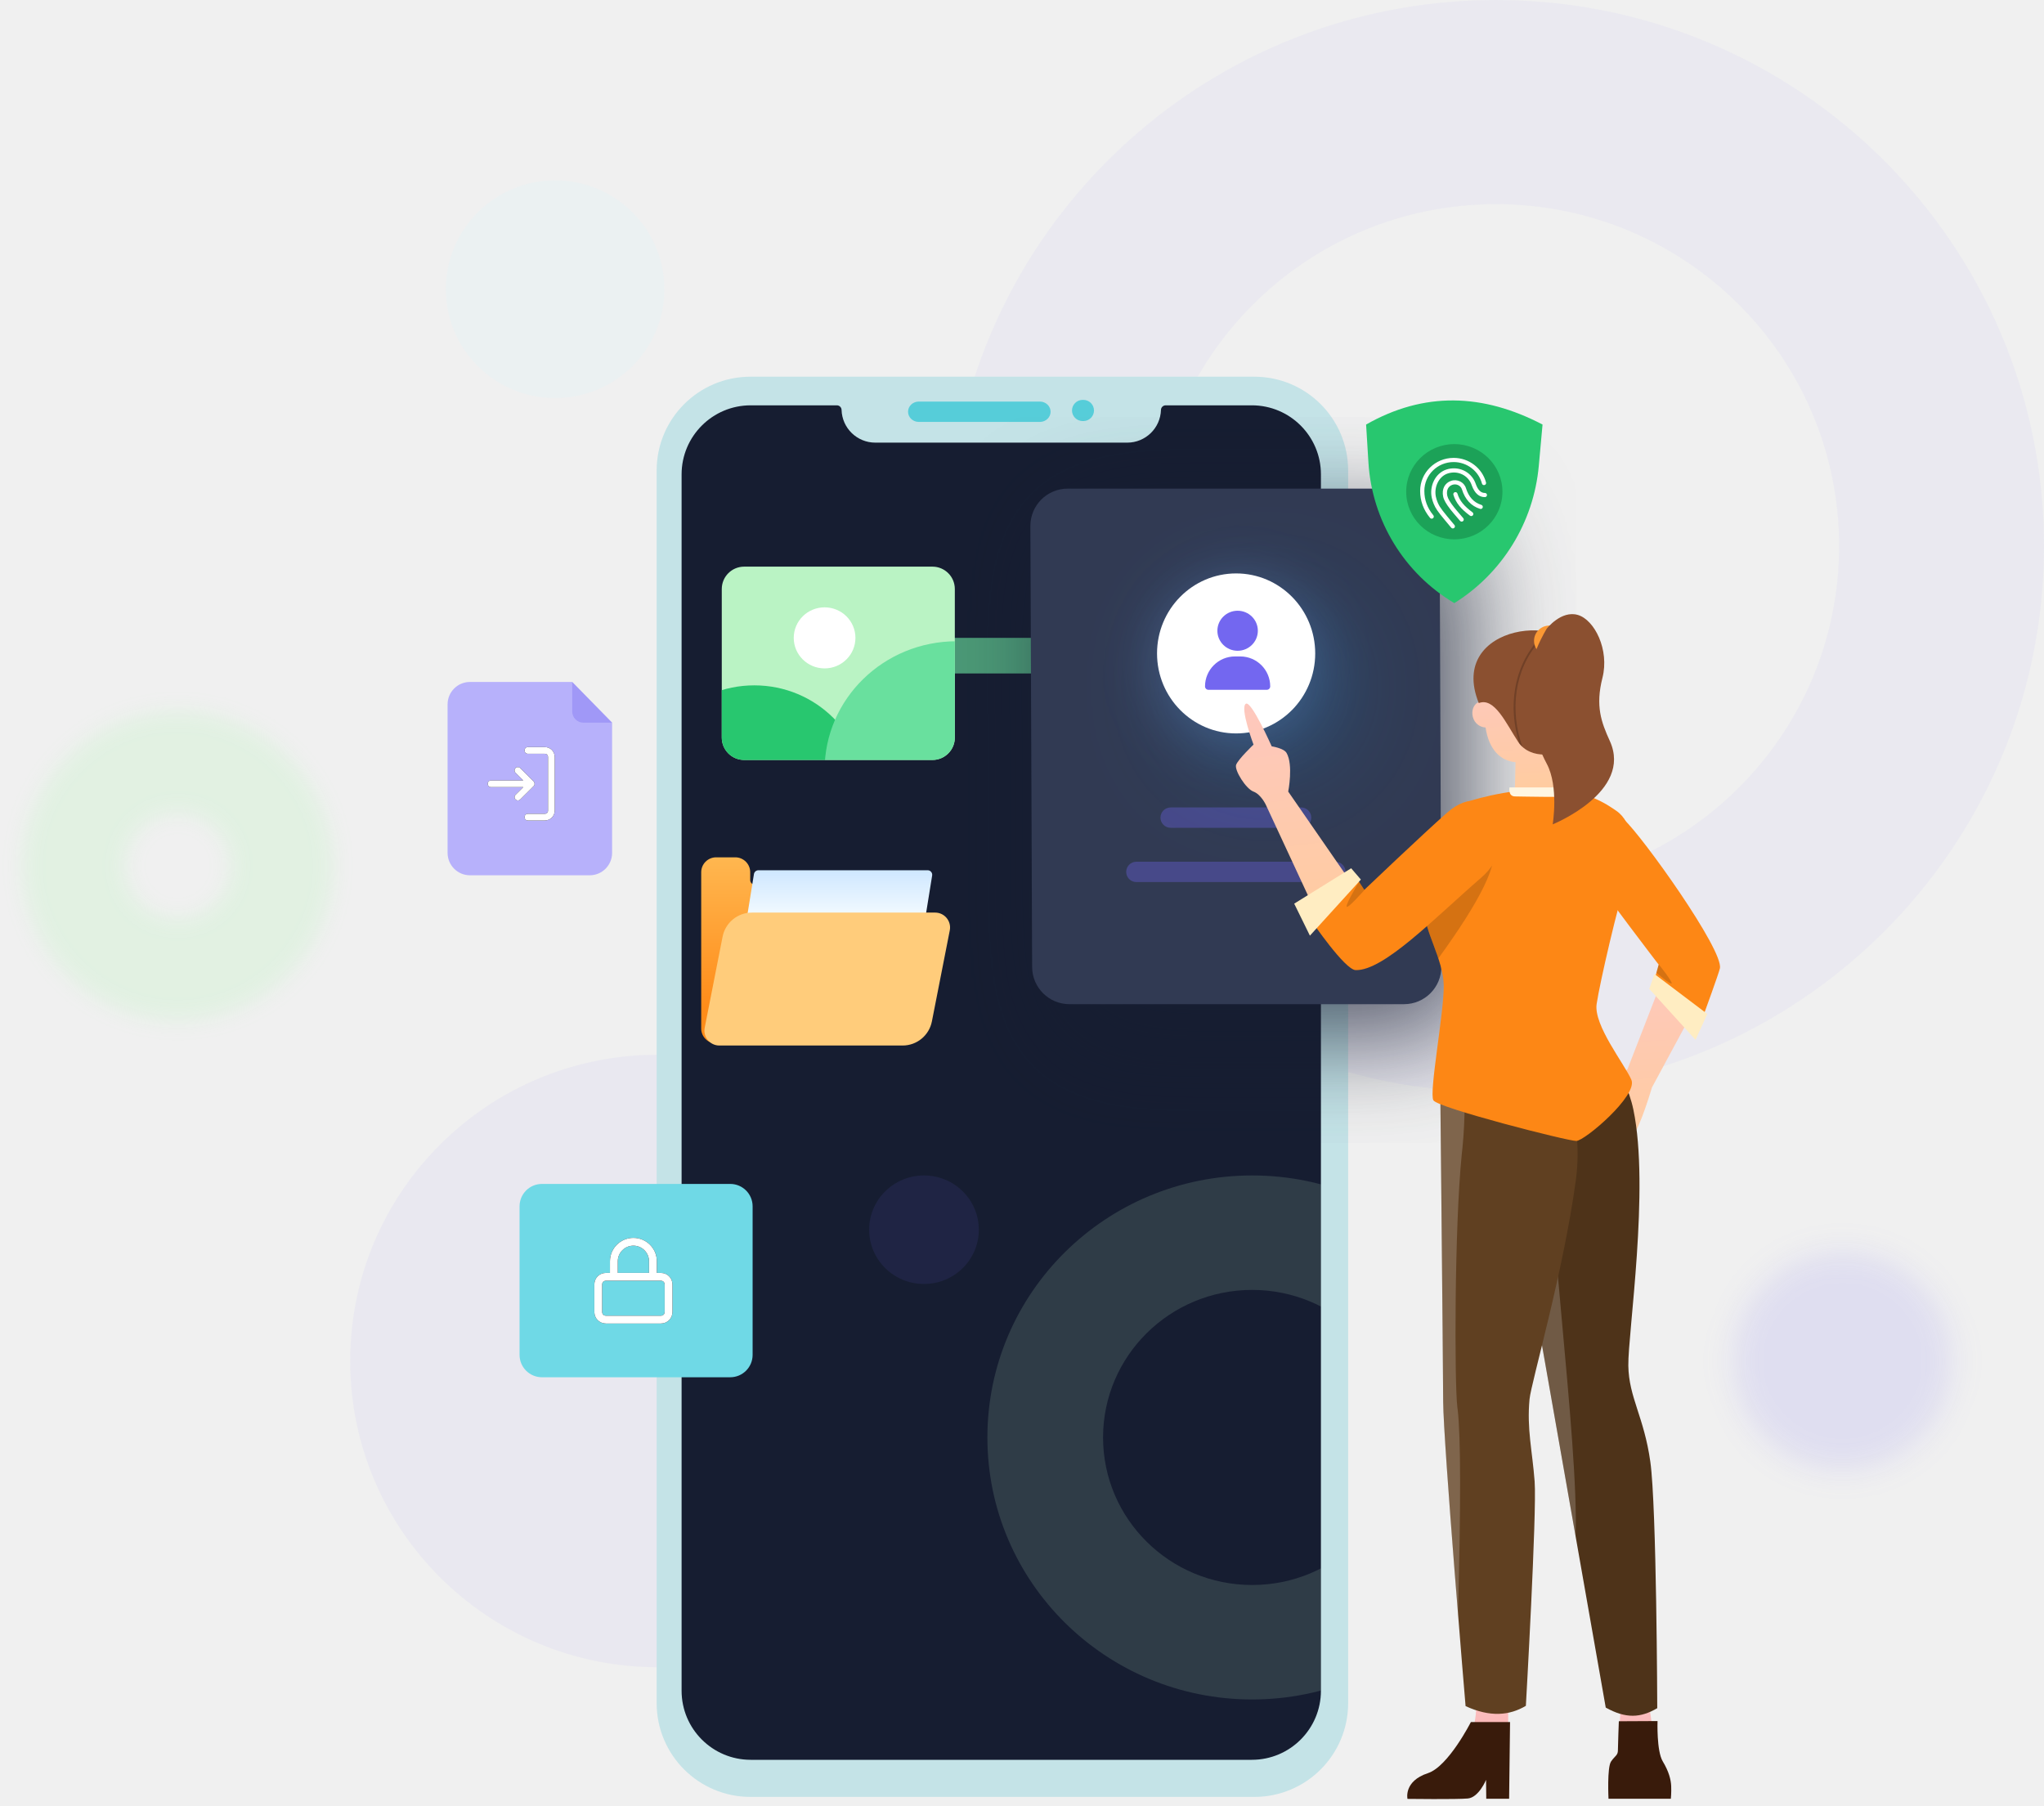
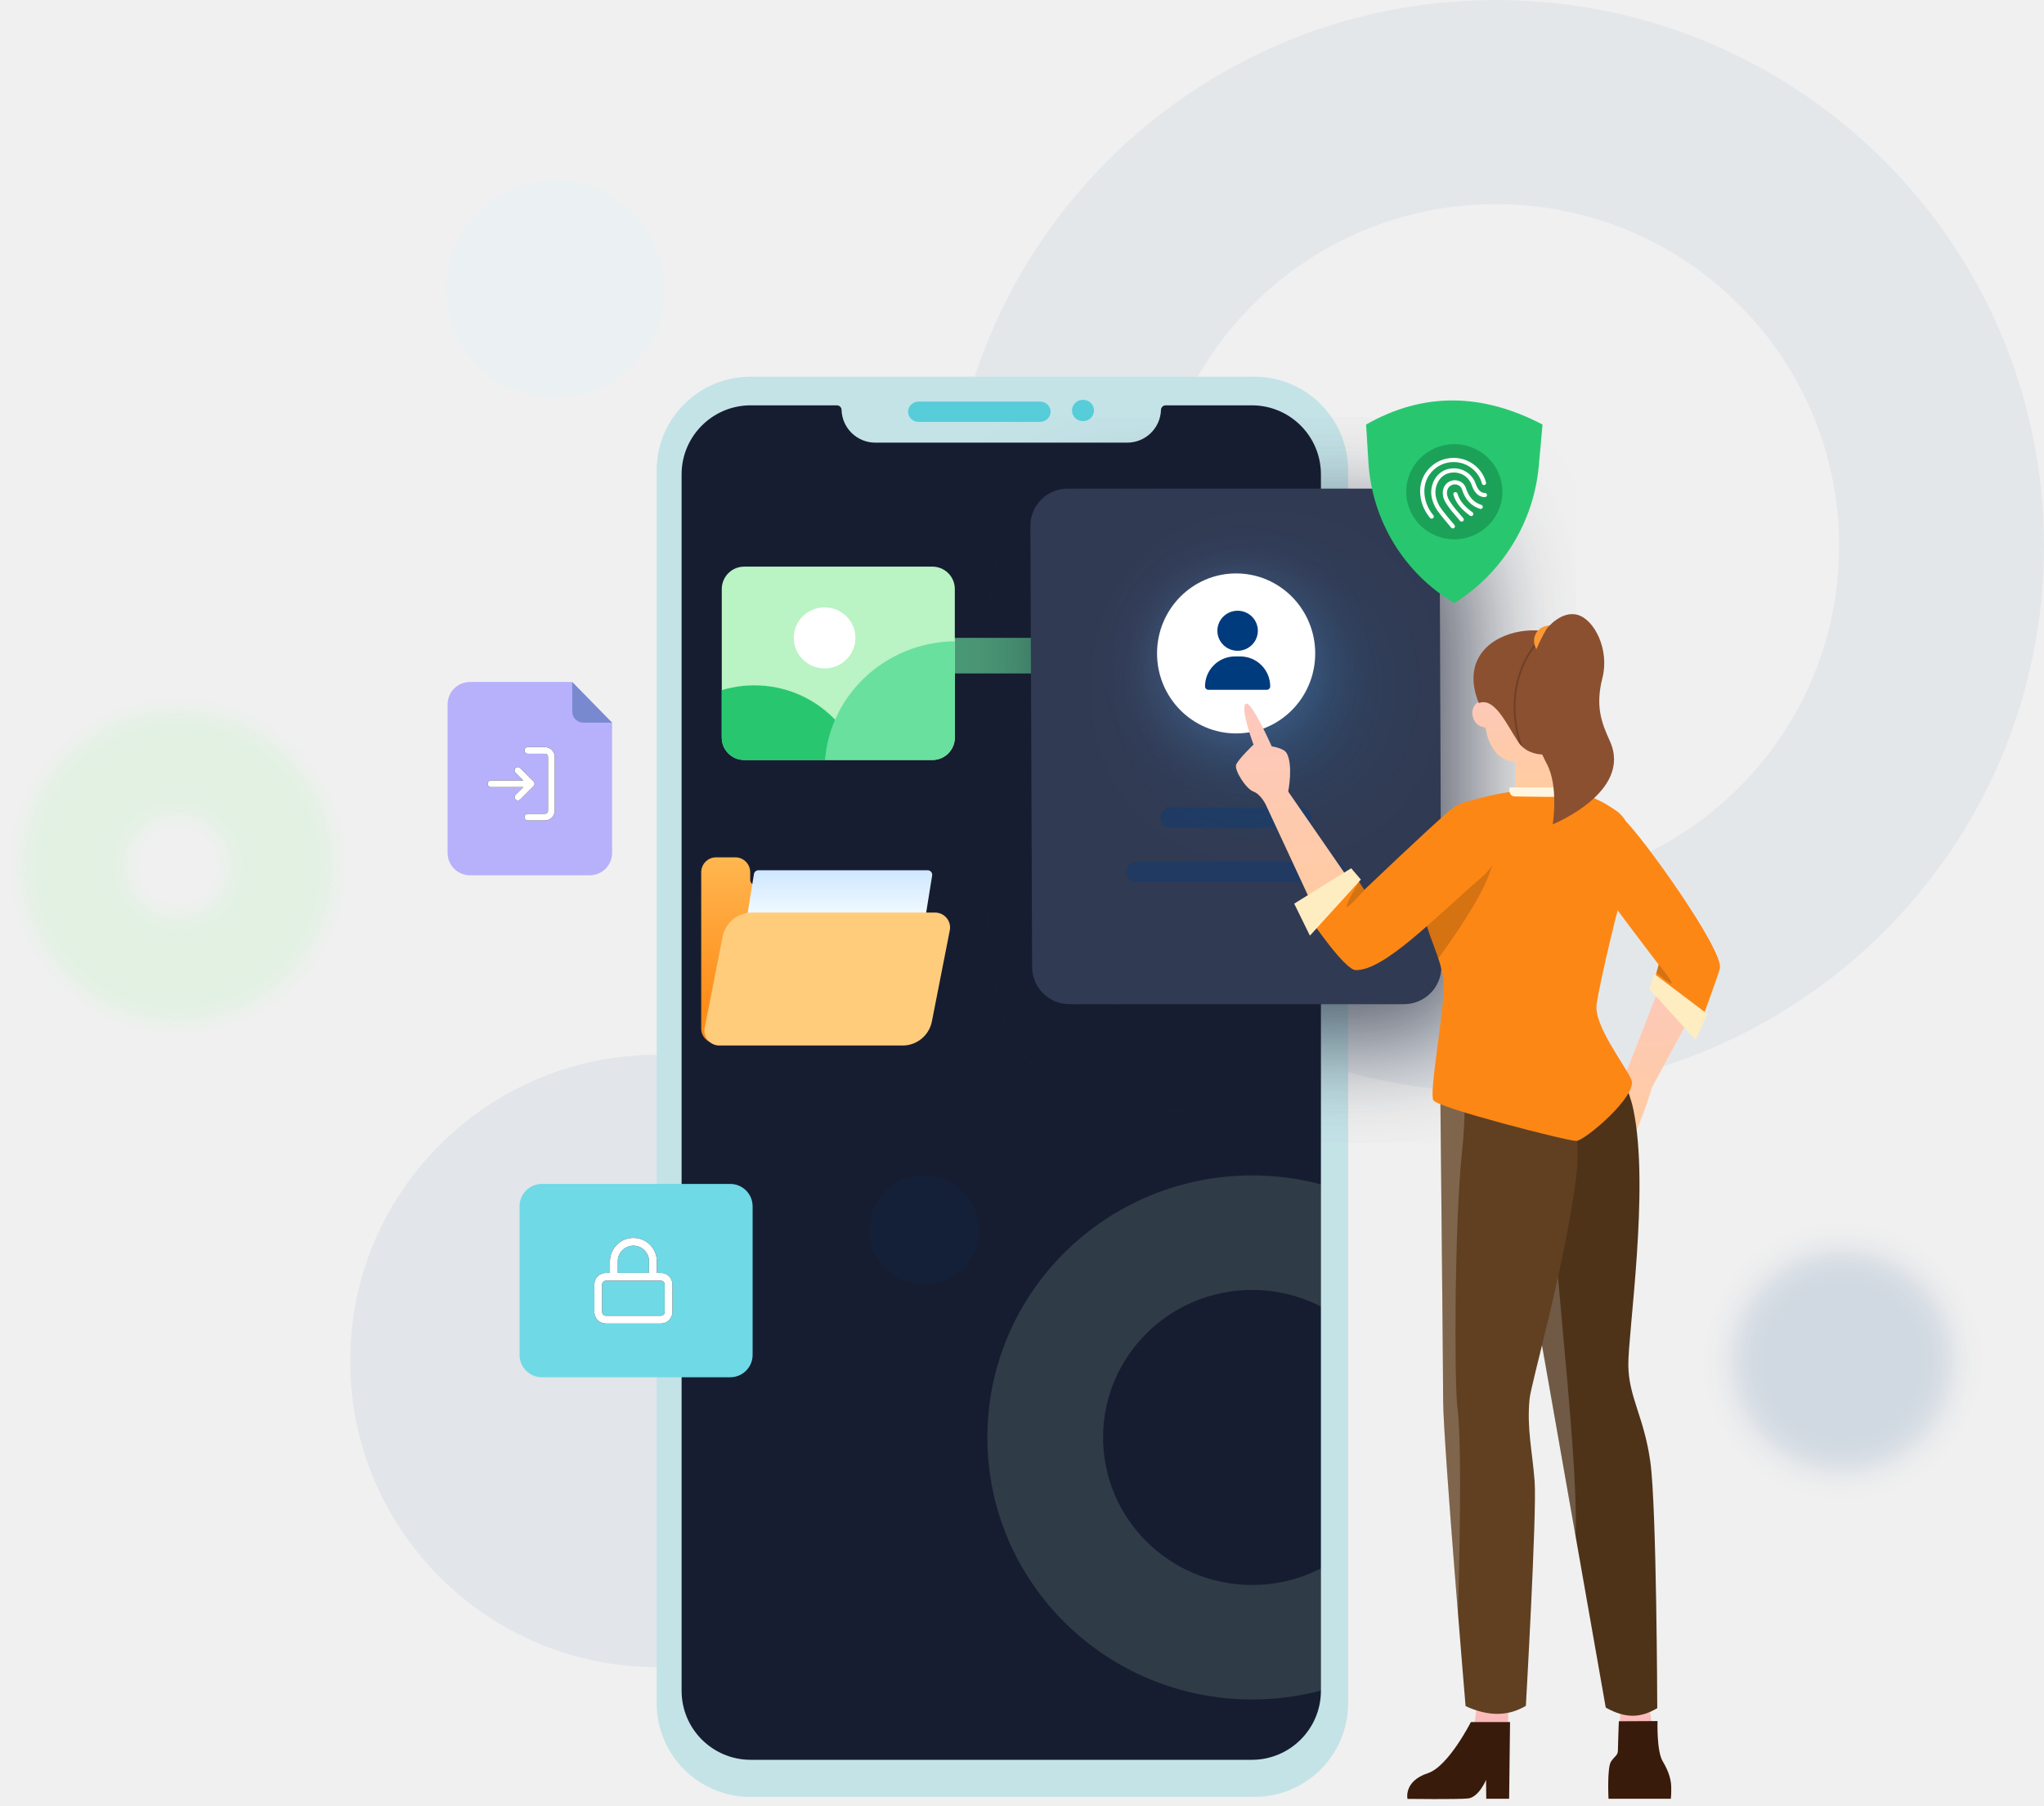
<svg xmlns="http://www.w3.org/2000/svg" width="548" height="484" viewBox="0 0 548 484" fill="none">
  <g id="Illustration">
    <g id="Shape">
-       <path id="Oval" opacity="0.053" fill-rule="evenodd" clip-rule="evenodd" d="M548 146.415C548 65.552 482.211 0 401.056 0C319.901 0 254.111 65.552 254.111 146.415C254.111 227.278 319.901 292.831 401.056 292.831C482.211 292.831 548 227.278 548 146.415ZM309.044 146.415C309.044 95.781 350.239 54.735 401.056 54.735C451.872 54.735 493.067 95.781 493.067 146.415C493.067 197.049 451.872 238.096 401.056 238.096C350.239 238.096 309.044 197.049 309.044 146.415Z" fill="#7367F0" />
+       <path id="Oval" opacity="0.053" fill-rule="evenodd" clip-rule="evenodd" d="M548 146.415C548 65.552 482.211 0 401.056 0C319.901 0 254.111 65.552 254.111 146.415C254.111 227.278 319.901 292.831 401.056 292.831C482.211 292.831 548 227.278 548 146.415ZM309.044 146.415C309.044 95.781 350.239 54.735 401.056 54.735C451.872 54.735 493.067 95.781 493.067 146.415C493.067 197.049 451.872 238.096 401.056 238.096C350.239 238.096 309.044 197.049 309.044 146.415Z" fill="#003B7E" />
      <g id="Oval_2" opacity="0.141" filter="url(#filter0_f)">
        <path fill-rule="evenodd" clip-rule="evenodd" d="M89.314 232.166C89.314 209.243 70.664 190.659 47.657 190.659C24.651 190.659 6 209.243 6 232.166C6 255.09 24.651 273.673 47.657 273.673C70.664 273.673 89.314 255.09 89.314 232.166ZM33.466 232.166C33.466 224.357 39.82 218.027 47.657 218.027C55.495 218.027 61.848 224.357 61.848 232.166C61.848 239.976 55.495 246.306 47.657 246.306C39.82 246.306 33.466 239.976 33.466 232.166Z" fill="#8BF78F" />
      </g>
-       <ellipse id="Oval_3" cx="176.29" cy="364.898" rx="82.399" ry="82.102" fill="#7367F0" fill-opacity="0.061" />
+       <ellipse id="Oval_3" cx="176.29" cy="364.898" rx="82.399" ry="82.102" fill="#003B7E" fill-opacity="0.061" />
      <ellipse id="Oval_4" opacity="0.141" cx="148.825" cy="77.541" rx="29.297" ry="29.192" fill="#CEF5FF" />
      <g id="Oval_5" filter="url(#filter1_f)">
-         <ellipse cx="493.983" cy="364.898" rx="29.297" ry="29.192" fill="#7367F0" fill-opacity="0.136" />
+         <ellipse cx="493.983" cy="364.898" rx="29.297" ry="29.192" fill="#003B7E" fill-opacity="0.136" />
      </g>
    </g>
    <g id="File Organizer">
      <g id="Phone3">
        <path id="Rectangle" fill-rule="evenodd" clip-rule="evenodd" d="M176.051 126.137C176.051 112.254 187.305 101 201.188 101H336.301C350.184 101 361.438 112.254 361.438 126.137V456.637C361.438 470.52 350.184 481.774 336.301 481.774H201.188C187.305 481.774 176.051 470.52 176.051 456.637V126.137Z" fill="#C4E3E7" />
        <g id="Group 48">
          <path id="Rectangle_2" fill-rule="evenodd" clip-rule="evenodd" d="M182.737 127.195C182.737 116.966 191.03 108.673 201.259 108.673H224.364C225.046 108.673 225.605 109.216 225.625 109.898V109.898C225.768 114.787 229.772 118.676 234.663 118.676H302.219C307.11 118.676 311.114 114.787 311.257 109.898V109.898C311.277 109.216 311.835 108.673 312.518 108.673H335.622C345.852 108.673 354.144 116.966 354.144 127.195V453.306C354.144 463.535 345.852 471.828 335.622 471.828H201.259C191.03 471.828 182.737 463.535 182.737 453.306V127.195Z" fill="#161D31" />
          <mask id="mask0" mask-type="alpha" maskUnits="userSpaceOnUse" x="182" y="108" width="173" height="364">
            <path id="Rectangle_3" fill-rule="evenodd" clip-rule="evenodd" d="M182.737 127.195C182.737 116.966 191.03 108.673 201.259 108.673H224.364C225.046 108.673 225.605 109.216 225.625 109.898V109.898C225.768 114.787 229.772 118.676 234.663 118.676H302.219C307.11 118.676 311.114 114.787 311.257 109.898V109.898C311.277 109.216 311.835 108.673 312.518 108.673H335.622C345.852 108.673 354.144 116.966 354.144 127.195V453.306C354.144 463.535 345.852 471.828 335.622 471.828H201.259C191.03 471.828 182.737 463.535 182.737 453.306V127.195Z" fill="white" />
          </mask>
          <g mask="url(#mask0)">
-             <ellipse id="Oval_6" opacity="0.099" cx="247.722" cy="329.703" rx="14.702" ry="14.55" fill="#7367F0" />
+             <ellipse id="Oval_6" opacity="0.099" cx="247.722" cy="329.703" rx="14.702" ry="14.55" fill="#003B7E" />
            <path id="Oval_7" opacity="0.141" fill-rule="evenodd" clip-rule="evenodd" d="M335.704 315.153C374.906 315.153 406.686 346.604 406.686 385.401C406.686 424.198 374.906 455.649 335.704 455.649C296.501 455.649 264.722 424.198 264.722 385.401C264.722 346.604 296.501 315.153 335.704 315.153ZM335.704 345.844C313.629 345.844 295.733 363.555 295.733 385.401C295.733 407.248 313.629 424.958 335.704 424.958C357.779 424.958 375.674 407.248 375.674 385.401C375.674 363.555 357.779 345.844 335.704 345.844Z" fill="#C8F5D0" />
            <path id="Rectangle_4" fill-rule="evenodd" clip-rule="evenodd" d="M203.617 175.795C203.617 173.158 205.755 171.021 208.391 171.021H329.781C332.417 171.021 334.555 173.158 334.555 175.795V175.795C334.555 178.431 332.417 180.569 329.781 180.569H208.391C205.755 180.569 203.617 178.431 203.617 175.795V175.795Z" fill="#68DE9E" fill-opacity="0.642" />
          </g>
        </g>
        <path id="Path" d="M278.793 107.666C280.378 107.666 281.664 108.888 281.664 110.394C281.664 111.868 280.435 113.068 278.898 113.121L278.793 113.122H246.324C244.738 113.122 243.452 111.901 243.452 110.394C243.452 108.921 244.681 107.721 246.218 107.668L246.324 107.666H278.793Z" fill="#56CDD9" />
        <path id="Path_2" d="M290.429 107.211C292.015 107.211 293.301 108.484 293.301 110.053C293.301 111.588 292.072 112.838 290.535 112.893L290.429 112.895H290.279C288.693 112.895 287.407 111.623 287.407 110.053C287.407 108.519 288.636 107.268 290.173 107.213L290.279 107.211H290.429Z" fill="#56CDD9" />
      </g>
      <g id="Icon54">
        <g id="Group 37">
          <path id="Rectangle_5" fill-rule="evenodd" clip-rule="evenodd" d="M187.996 233.861C187.996 231.652 189.787 229.861 191.996 229.861L197.132 229.861C199.341 229.861 201.132 231.652 201.132 233.861V235.965C201.132 236.638 201.678 237.184 202.351 237.184H243.654C245.864 237.184 247.654 238.975 247.654 241.184V275.755C247.654 277.964 245.864 279.755 243.654 279.755H191.996C189.787 279.755 187.996 277.964 187.996 275.755V233.861Z" fill="url(#paint0_linear)" />
          <path id="Rectangle_6" fill-rule="evenodd" clip-rule="evenodd" d="M202.134 234.351C202.23 233.76 202.74 233.326 203.338 233.326H248.707C249.458 233.326 250.031 233.998 249.911 234.739L243.1 276.997C243.005 277.588 242.495 278.022 241.897 278.022H196.527C195.776 278.022 195.204 277.35 195.323 276.609L202.134 234.351Z" fill="url(#paint1_linear)" />
          <path id="Rectangle_7" fill-rule="evenodd" clip-rule="evenodd" d="M250.713 244.677C253.232 244.677 255.124 246.976 254.638 249.448L249.842 273.86C249.105 277.612 245.816 280.318 241.992 280.318H192.858C190.34 280.318 188.448 278.018 188.933 275.547L193.73 251.135C194.467 247.383 197.756 244.677 201.579 244.677L250.713 244.677Z" fill="#FFCC7B" />
        </g>
      </g>
      <g id="Group 28">
        <path id="Rectangle_8" fill-rule="evenodd" clip-rule="evenodd" d="M120 188.842C120 185.528 122.686 182.842 126 182.842H153.414L164.105 193.754V228.675C164.105 231.989 161.419 234.675 158.105 234.675H126C122.686 234.675 120 231.989 120 228.675V188.842Z" fill="#B7B1FB" />
        <g id="Icon">
          <path id="Mask" fill-rule="evenodd" clip-rule="evenodd" d="M146.031 219.984C147.557 219.984 148.724 218.821 148.724 217.3V202.986C148.724 201.465 147.557 200.302 146.031 200.302H141.543C141.005 200.302 140.646 200.66 140.646 201.197C140.646 201.734 141.005 202.092 141.543 202.092H146.031C146.57 202.092 146.929 202.45 146.929 202.986V217.3C146.929 217.837 146.57 218.195 146.031 218.195H141.543C141.005 218.195 140.646 218.553 140.646 219.089C140.646 219.626 141.005 219.984 141.543 219.984H146.031ZM143.249 209.785C143.338 210.054 143.338 210.322 143.249 210.501C143.249 210.591 143.159 210.68 143.069 210.77L139.479 214.348C139.299 214.527 139.03 214.616 138.85 214.616C138.671 214.616 138.401 214.527 138.222 214.348C137.863 213.99 137.863 213.453 138.222 213.096L140.286 211.038H131.669C131.131 211.038 130.771 210.68 130.771 210.143C130.771 209.607 131.131 209.249 131.669 209.249H140.286L138.222 207.191C137.863 206.833 137.863 206.296 138.222 205.939C138.581 205.581 139.12 205.581 139.479 205.939L143.069 209.517C143.114 209.562 143.136 209.607 143.159 209.651C143.181 209.696 143.204 209.741 143.249 209.785Z" fill="black" />
          <mask id="mask1" mask-type="alpha" maskUnits="userSpaceOnUse" x="130" y="200" width="19" height="20">
            <path id="Mask_2" fill-rule="evenodd" clip-rule="evenodd" d="M146.031 219.984C147.557 219.984 148.724 218.821 148.724 217.3V202.986C148.724 201.465 147.557 200.302 146.031 200.302H141.543C141.005 200.302 140.646 200.66 140.646 201.197C140.646 201.734 141.005 202.092 141.543 202.092H146.031C146.57 202.092 146.929 202.45 146.929 202.986V217.3C146.929 217.837 146.57 218.195 146.031 218.195H141.543C141.005 218.195 140.646 218.553 140.646 219.089C140.646 219.626 141.005 219.984 141.543 219.984H146.031ZM143.249 209.785C143.338 210.054 143.338 210.322 143.249 210.501C143.249 210.591 143.159 210.68 143.069 210.77L139.479 214.348C139.299 214.527 139.03 214.616 138.85 214.616C138.671 214.616 138.401 214.527 138.222 214.348C137.863 213.99 137.863 213.453 138.222 213.096L140.286 211.038H131.669C131.131 211.038 130.771 210.68 130.771 210.143C130.771 209.607 131.131 209.249 131.669 209.249H140.286L138.222 207.191C137.863 206.833 137.863 206.296 138.222 205.939C138.581 205.581 139.12 205.581 139.479 205.939L143.069 209.517C143.114 209.562 143.136 209.607 143.159 209.651C143.181 209.696 143.204 209.741 143.249 209.785Z" fill="white" />
          </mask>
          <g mask="url(#mask1)">
            <g id="Icon Color">
              <rect id="ð¨ Icon Color" x="128.977" y="199.408" width="21.543" height="21.471" fill="white" />
            </g>
          </g>
        </g>
-         <path id="Path_3" opacity="0.34" d="M164.106 193.754H156.414C154.757 193.754 153.414 192.411 153.414 190.754V182.842L164.106 193.754Z" fill="#7367F0" />
+         <path id="Path_3" opacity="0.34" d="M164.106 193.754H156.414C154.757 193.754 153.414 192.411 153.414 190.754V182.842L164.106 193.754Z" fill="#003B7E" />
      </g>
      <g id="Group">
        <path id="Rectangle_9" fill-rule="evenodd" clip-rule="evenodd" d="M139.296 323.427C139.296 320.113 141.982 317.427 145.296 317.427H195.778C199.092 317.427 201.778 320.113 201.778 323.427V363.26C201.778 366.574 199.092 369.26 195.778 369.26H145.296C141.982 369.26 139.296 366.574 139.296 363.26V323.427Z" fill="#6FD9E6" />
        <g id="Icon_2">
          <path id="Mask_3" fill-rule="evenodd" clip-rule="evenodd" d="M177.147 341.283H176.1V338.152C176.1 334.708 173.272 331.89 169.816 331.89C166.36 331.89 163.533 334.708 163.533 338.152V341.283H162.485C160.705 341.283 159.344 342.64 159.344 344.415V351.721C159.344 353.495 160.705 354.852 162.485 354.852H177.147C178.927 354.852 180.289 353.495 180.289 351.721V344.415C180.289 342.64 178.927 341.283 177.147 341.283ZM165.627 338.152C165.627 335.856 167.512 333.977 169.816 333.977C172.12 333.977 174.005 335.856 174.005 338.152V341.283H165.627V338.152ZM177.147 352.764C177.775 352.764 178.194 352.347 178.194 351.721V344.415C178.194 343.788 177.775 343.371 177.147 343.371H162.485C161.857 343.371 161.438 343.788 161.438 344.415V351.721C161.438 352.347 161.857 352.764 162.485 352.764H177.147Z" fill="black" />
          <mask id="mask2" mask-type="alpha" maskUnits="userSpaceOnUse" x="159" y="331" width="22" height="24">
            <path id="Mask_4" fill-rule="evenodd" clip-rule="evenodd" d="M177.147 341.283H176.1V338.152C176.1 334.708 173.272 331.89 169.816 331.89C166.36 331.89 163.533 334.708 163.533 338.152V341.283H162.485C160.705 341.283 159.344 342.64 159.344 344.415V351.721C159.344 353.495 160.705 354.852 162.485 354.852H177.147C178.927 354.852 180.289 353.495 180.289 351.721V344.415C180.289 342.64 178.927 341.283 177.147 341.283ZM165.627 338.152C165.627 335.856 167.512 333.977 169.816 333.977C172.12 333.977 174.005 335.856 174.005 338.152V341.283H165.627V338.152ZM177.147 352.764C177.775 352.764 178.194 352.347 178.194 351.721V344.415C178.194 343.788 177.775 343.371 177.147 343.371H162.485C161.857 343.371 161.438 343.788 161.438 344.415V351.721C161.438 352.347 161.857 352.764 162.485 352.764H177.147Z" fill="white" />
          </mask>
          <g mask="url(#mask2)">
            <g id="Icon Color_2">
              <rect id="ð¨ Icon Color_2" x="157.249" y="330.846" width="25.134" height="25.049" fill="white" />
            </g>
          </g>
        </g>
      </g>
      <g id="Group 34">
        <path id="Rectangle_10" d="M193.509 157.924C193.509 154.61 196.195 151.924 199.509 151.924H249.991C253.305 151.924 255.991 154.61 255.991 157.924V197.757C255.991 201.071 253.305 203.757 249.991 203.757H199.509C196.195 203.757 193.509 201.071 193.509 197.757V157.924Z" fill="#BAF3C4" />
        <mask id="mask3" mask-type="alpha" maskUnits="userSpaceOnUse" x="193" y="151" width="63" height="53">
          <path id="Rectangle_11" d="M193.509 157.924C193.509 154.61 196.195 151.924 199.509 151.924H249.991C253.305 151.924 255.991 154.61 255.991 157.924V197.757C255.991 201.071 253.305 203.757 249.991 203.757H199.509C196.195 203.757 193.509 201.071 193.509 197.757V157.924Z" fill="white" />
        </mask>
        <g mask="url(#mask3)">
          <ellipse id="Oval_8" cx="221.074" cy="171.021" rx="8.27" ry="8.184" fill="white" />
          <ellipse id="Oval_9" cx="202.238" cy="213.306" rx="29.863" ry="29.554" fill="#28C76F" />
          <ellipse id="Oval_10" cx="256.45" cy="206.485" rx="35.376" ry="34.556" fill="#69E09E" />
        </g>
      </g>
      <g id="Group 23">
        <g id="Rectangle_12" filter="url(#filter2_d)">
          <path fill-rule="evenodd" clip-rule="evenodd" d="M276.246 141.049C276.224 135.51 280.708 131.009 286.246 131.009L375.958 131.009C381.465 131.009 385.936 135.462 385.958 140.969L386.429 259.191C386.451 264.729 381.968 269.231 376.429 269.231H286.718C281.21 269.231 276.74 264.778 276.718 259.271L276.246 141.049Z" fill="#313A53" />
        </g>
-         <path id="Rectangle_13" opacity="0.34" d="M311.123 219.216C311.123 217.71 312.344 216.488 313.851 216.488H348.825C350.332 216.488 351.553 217.71 351.553 219.216V219.216C351.553 220.723 350.332 221.944 348.825 221.944H313.851C312.344 221.944 311.123 220.723 311.123 219.216V219.216Z" fill="#7367F0" />
-         <path id="Rectangle_14" opacity="0.34" d="M301.935 233.766C301.935 232.259 303.156 231.038 304.663 231.038H358.014C359.52 231.038 360.742 232.259 360.742 233.766V233.766C360.742 235.273 359.52 236.494 358.014 236.494H304.663C303.156 236.494 301.935 235.273 301.935 233.766V233.766Z" fill="#7367F0" />
+         <path id="Rectangle_13" opacity="0.34" d="M311.123 219.216C311.123 217.71 312.344 216.488 313.851 216.488H348.825C350.332 216.488 351.553 217.71 351.553 219.216V219.216C351.553 220.723 350.332 221.944 348.825 221.944H313.851C312.344 221.944 311.123 220.723 311.123 219.216V219.216Z" fill="#003B7E" />
+         <path id="Rectangle_14" opacity="0.34" d="M301.935 233.766C301.935 232.259 303.156 231.038 304.663 231.038H358.014C359.52 231.038 360.742 232.259 360.742 233.766V233.766C360.742 235.273 359.52 236.494 358.014 236.494H304.663C303.156 236.494 301.935 235.273 301.935 233.766V233.766Z" fill="#003B7E" />
        <g id="Icon8">
          <g id="Oval_11" filter="url(#filter3_dd)">
            <ellipse cx="331.407" cy="175.192" rx="21.203" ry="21.45" fill="white" />
          </g>
          <g id="Group 70">
-             <path id="Combined Shape" fill-rule="evenodd" clip-rule="evenodd" d="M331.807 174.481C334.802 174.481 337.231 172.078 337.231 169.113C337.231 166.149 334.802 163.746 331.807 163.746C328.811 163.746 326.383 166.149 326.383 169.113C326.383 172.078 328.811 174.481 331.807 174.481ZM331.097 176.001C326.663 176.001 323.068 179.595 323.068 184.029C323.068 184.536 323.479 184.947 323.986 184.947H339.628C340.134 184.947 340.545 184.536 340.545 184.029C340.545 179.595 336.951 176.001 332.517 176.001H331.097Z" fill="#7367F0" />
+             <path id="Combined Shape" fill-rule="evenodd" clip-rule="evenodd" d="M331.807 174.481C334.802 174.481 337.231 172.078 337.231 169.113C337.231 166.149 334.802 163.746 331.807 163.746C328.811 163.746 326.383 166.149 326.383 169.113C326.383 172.078 328.811 174.481 331.807 174.481ZM331.097 176.001C326.663 176.001 323.068 179.595 323.068 184.029C323.068 184.536 323.479 184.947 323.986 184.947H339.628C340.134 184.947 340.545 184.536 340.545 184.029C340.545 179.595 336.951 176.001 332.517 176.001H331.097Z" fill="#003B7E" />
          </g>
        </g>
      </g>
      <g id="Wom3.5">
        <g id="RArm">
          <path id="Path_4" fill-rule="evenodd" clip-rule="evenodd" d="M436.346 286.631C436.346 286.631 426.071 296.69 426.701 297.674C427.331 298.664 432.509 296.363 432.509 296.363C432.509 296.363 426.049 306.93 427.378 307.742C428.707 308.554 435.504 306.91 437.588 304.732C439.672 302.554 442.889 291.562 442.889 291.562L458.517 262.597L447.183 258.715L436.346 286.631Z" fill="url(#paint2_linear)" />
          <path id="Path_5" fill-rule="evenodd" clip-rule="evenodd" d="M425.853 233.087C430.168 239.723 444.693 258.633 444.693 258.633L443.635 262.406L456.984 271.463C456.984 271.463 460.776 261.095 461.105 259.636C462.19 254.825 440.26 224.12 435.35 219.683C427.618 212.697 419.258 222.947 425.853 233.087Z" fill="#FD8715" />
          <path id="Path_6" fill-rule="evenodd" clip-rule="evenodd" d="M448.166 263.653C448.415 263.173 444.716 258.565 444.716 258.565L444.089 260.806C444.089 260.806 447.917 264.134 448.166 263.653Z" fill="black" fill-opacity="0.16" />
          <path id="Path 70" fill-rule="evenodd" clip-rule="evenodd" d="M443.552 261.14L457.734 271.858L454.574 278.79L442.174 265.14L443.552 261.14Z" fill="#FFEDC2" />
        </g>
        <g id="RLeg">
          <path id="Path_7" fill-rule="evenodd" clip-rule="evenodd" d="M434.6 456.208L433.812 469.49L443.91 469.75L442.012 456.208H434.6Z" fill="url(#paint3_linear)" />
          <path id="Path_8" fill-rule="evenodd" clip-rule="evenodd" d="M444.389 461.44C444.389 461.44 444.105 469.439 445.779 472.232C447.463 475.024 447.974 477.189 448.048 478.859C448.128 480.65 447.957 482.272 447.957 482.272H431.244C431.244 482.272 430.826 473.856 431.933 472.269C433.039 470.683 433.766 470.655 433.766 469.253C433.774 467.851 434.014 461.493 434.014 461.493L444.389 461.44Z" fill="#391B0B" />
          <path id="Path_9" fill-rule="evenodd" clip-rule="evenodd" d="M399.024 278.88L425.219 276.062L425.604 276.416C427.471 278.176 435.584 286.352 437.916 297.527C442.317 318.624 436.426 357.589 436.557 366.134C436.681 374.678 440.761 379.833 442.456 391.914C444.152 403.995 444.312 457.987 444.312 457.987C439.817 460.623 435.861 460.812 430.502 457.828L399.024 278.88Z" fill="#4E3319" />
          <path id="Path_10" fill-rule="evenodd" clip-rule="evenodd" d="M422.423 411.899L399.024 278.88L413.589 277.313C414.238 323.523 423.295 385.987 422.423 411.899Z" fill="white" fill-opacity="0.192" />
        </g>
        <g id="LLeg">
          <path id="Path_11" fill-rule="evenodd" clip-rule="evenodd" d="M404.39 454.811L395.779 454.949C395.779 454.949 396.345 463.795 393.034 466.791L392.853 466.948C388.856 470.263 404.277 469.067 404.277 469.067L404.39 454.811Z" fill="url(#paint4_linear)" />
          <path id="Path_12" fill-rule="evenodd" clip-rule="evenodd" d="M404.847 461.706L404.599 482.264L398.467 482.269L398.414 477.203C398.414 477.203 396.48 481.926 393.524 482.199C390.56 482.472 377.35 482.304 377.35 482.304C377.35 482.304 376.252 477.562 382.828 475.408C388.297 473.618 394.345 461.706 394.345 461.706H404.847Z" fill="#391B0B" />
          <path id="Path_13" fill-rule="evenodd" clip-rule="evenodd" d="M386.031 280.708L415.445 279.722L415.665 280.124C417.092 282.804 424.913 298.489 422.498 316.319C419.109 341.345 410.492 370.683 410.07 375.165C409.318 383.155 410.822 388.941 411.439 397.194C412.056 405.448 409.087 457.355 409.087 457.355C404.722 459.953 399.528 460.463 392.925 457.434C392.925 457.434 386.964 386.928 386.92 375.77C386.876 364.612 386.031 280.708 386.031 280.708Z" fill="#604021" />
          <path id="Path_14" fill-rule="evenodd" clip-rule="evenodd" d="M392.084 307.777L391.889 309.631C389.928 329.183 389.943 370.705 390.702 377.109L390.806 377.934C391.648 385.16 391.676 403.505 390.888 432.97L389.864 420.255C387.921 395.79 386.94 380.961 386.92 375.77L386.884 370.396C386.715 348.67 386.031 280.708 386.031 280.708L392.235 280.5C392.898 291.229 392.847 300.321 392.084 307.777Z" fill="white" fill-opacity="0.192" />
        </g>
        <g id="Head">
          <path id="Path_15" fill-rule="evenodd" clip-rule="evenodd" d="M397.247 188.036C393.628 188.428 393.884 194.725 398.29 195.054C399.19 201.124 402.402 204.016 406.317 204.351L406.1 213.533L423.418 213.523C423.418 213.523 418.542 207.036 418.785 198.157C419.028 189.276 418.622 180.934 418.622 180.934L396.19 181.333L397.247 188.036Z" fill="url(#paint5_linear)" />
          <path id="Path_16" fill-rule="evenodd" clip-rule="evenodd" d="M396.459 188.508C400.674 186.858 403.788 193.961 407.013 198.898C410.239 203.835 418.595 202.996 419.747 198.898C424.107 189.922 427.865 177.72 422.776 176.718C422.06 163.746 387.752 166.809 396.459 188.508Z" fill="#8B5030" />
          <path id="Combined Shape_2" fill-rule="evenodd" clip-rule="evenodd" d="M419.947 171.56H412.536H412.425L412.35 171.642C405.75 178.933 404.266 189.665 407.337 199.352C407.59 199.679 407.867 199.976 408.164 200.246C404.697 190.467 406.016 179.456 412.647 172.06H420.542C420.354 171.886 420.155 171.719 419.947 171.56Z" fill="black" fill-opacity="0.199" />
          <ellipse id="Oval_12" cx="415.413" cy="171.81" rx="4.135" ry="4.092" fill="#FB9934" />
        </g>
        <g id="Body">
          <path id="Path_17" fill-rule="evenodd" clip-rule="evenodd" d="M392.702 215.311C388.838 220.928 382.399 239.993 382.034 244.282C381.622 249.229 386.981 257.11 387.07 264.272C387.148 271.435 383.072 293.001 384.297 295.016C385.512 297.031 420.347 305.95 422.62 305.902C424.883 305.853 439.172 293.714 437.379 289.518C435.576 285.323 427.209 274.898 428.062 269.182C428.904 263.467 433.797 242.37 436.227 235.189C438.647 228.009 437.84 220.47 433.323 217.38C431.088 215.852 425.125 211.508 414.505 211.528C403.885 211.548 393.002 214.875 392.702 215.311Z" fill="#FD8715" />
          <path id="Path 68" fill-rule="evenodd" clip-rule="evenodd" d="M404.693 211.117C404.693 211.117 404.247 213.533 406.203 213.533C408.16 213.533 421.283 213.96 423.06 213.197C424.837 212.433 424.304 211.117 424.304 211.117H404.693Z" fill="#FFF6E1" />
          <path id="Path_18" fill-rule="evenodd" clip-rule="evenodd" d="M387.095 227.46L387.214 227.401C394.369 223.865 398.667 223.709 400.108 226.932C401.971 231.098 397.141 241.108 385.619 256.963C384.037 252.155 381.761 247.57 382.034 244.282C382.246 241.8 384.491 234.369 387.095 227.46Z" fill="black" fill-opacity="0.16" />
        </g>
        <g id="LArm">
          <path id="Path_19" fill-rule="evenodd" clip-rule="evenodd" d="M339.362 215.75C339.362 215.75 338.073 212.981 336.047 212.231C334.021 211.482 330.922 206.519 331.401 205.078C331.88 203.637 336.072 199.64 336.072 199.64C336.072 199.64 332.366 189.799 334.007 188.688C335.457 187.707 340.944 200.103 340.944 200.103C340.944 200.103 344.17 200.584 344.915 201.851C346.791 205.046 345.373 212.231 345.373 212.231L364.416 239.772L355.678 250.86L339.362 215.75Z" fill="url(#paint6_linear)" />
          <path id="Path_20" fill-rule="evenodd" clip-rule="evenodd" d="M387.976 217.886C381.536 223.548 365.782 238.571 365.782 238.571C365.782 238.571 363.441 235.022 363.441 235.022L351.66 246.961C351.66 246.961 360.547 260.007 363.441 260.098C370.982 260.335 384.493 246.246 397.195 235.244C408.583 225.38 399.982 207.33 387.976 217.886Z" fill="#FD8715" />
          <path id="Path_21" fill-rule="evenodd" clip-rule="evenodd" d="M365.829 238.589C365.829 238.589 361.41 243.647 361.045 243.095C360.681 242.544 364.379 236.395 364.379 236.395L365.829 238.589Z" fill="black" fill-opacity="0.16" />
          <path id="Path 69" fill-rule="evenodd" clip-rule="evenodd" d="M364.852 235.826L351.188 250.861L346.979 242.281L362.253 232.795L364.852 235.826Z" fill="#FFEDC2" />
        </g>
        <path id="Path_22" fill-rule="evenodd" clip-rule="evenodd" d="M414.689 168.553C414.689 168.553 418.558 163.565 423.026 164.874C427.494 166.182 431.536 174.204 429.617 181.744C427.707 189.285 429.282 193.586 431.598 198.668C437.82 212.339 416.278 221.019 416.278 221.019C416.278 221.019 417.959 210.889 414.689 204.772C411.322 198.472 409.41 190.394 409.41 185.45C409.41 176.854 414.689 168.553 414.689 168.553Z" fill="#8B5030" />
      </g>
      <g id="Group 39">
        <path id="Rectangle_15" fill-rule="evenodd" clip-rule="evenodd" d="M366.255 113.828C381.822 104.951 397.601 105.476 413.558 113.828L412.552 124.915C411.179 140.047 402.798 153.663 389.906 161.705V161.705V161.705C376.456 153.719 367.833 139.592 366.877 123.979L366.255 113.828Z" fill="#28C76F" />
        <ellipse id="Oval_13" cx="389.907" cy="131.836" rx="12.901" ry="12.767" fill="#1CA258" />
        <g id="Group 40">
          <path id="Path_23" fill-rule="evenodd" clip-rule="evenodd" d="M389.722 122.766C393.825 122.766 397.377 125.503 398.407 129.363C398.487 129.661 398.307 129.967 398.006 130.045C397.704 130.124 397.396 129.946 397.316 129.648C396.416 126.277 393.31 123.883 389.722 123.883C385.385 123.883 381.87 127.35 381.87 131.625C381.87 134.038 382.669 136.208 384.279 138.153C384.476 138.392 384.44 138.744 384.199 138.939C383.958 139.135 383.602 139.1 383.405 138.861C381.633 136.718 380.741 134.299 380.741 131.625C380.741 126.732 384.763 122.766 389.722 122.766Z" fill="white" />
          <path id="Path_24" fill-rule="evenodd" clip-rule="evenodd" d="M387.726 125.908C390.921 124.819 394.369 126.395 395.547 129.476L395.612 129.652C396.217 131.392 397.041 132.18 398.095 132.167C398.407 132.163 398.662 132.41 398.666 132.718C398.67 133.027 398.421 133.28 398.109 133.284C396.538 133.303 395.372 132.239 394.621 130.227L394.544 130.015C393.637 127.407 390.764 126.054 388.094 126.964C385.691 127.783 384.406 130.678 384.971 133.23C385.081 133.727 385.22 134.173 385.399 134.603L385.56 134.974C386.096 136.146 386.793 137.025 389.939 140.768C390.138 141.005 390.106 141.357 389.866 141.554C389.626 141.752 389.271 141.719 389.071 141.482L387.384 139.464C385.359 137.019 384.901 136.322 384.391 135.113L384.355 135.028C384.15 134.537 383.992 134.028 383.868 133.469C383.189 130.403 384.732 126.928 387.726 125.908Z" fill="white" />
          <path id="Path_25" fill-rule="evenodd" clip-rule="evenodd" d="M389.03 128.924C390.684 128.36 392.514 129.24 393.029 130.887C393.77 133.259 395.136 134.733 397.15 135.366C397.447 135.459 397.612 135.773 397.518 136.067C397.423 136.361 397.106 136.524 396.809 136.431C394.425 135.682 392.797 133.924 391.95 131.217C391.627 130.181 390.457 129.619 389.397 129.98C388.269 130.364 387.71 131.442 388.018 132.917C388.174 133.666 388.793 134.687 389.847 136.018L390.026 136.242C390.174 136.426 390.33 136.614 390.498 136.815L392.312 138.939C392.51 139.177 392.477 139.529 392.237 139.725C391.996 139.922 391.64 139.888 391.442 139.651L389.991 137.956L389.628 137.527C389.456 137.322 389.297 137.128 389.144 136.94L388.779 136.478C387.729 135.126 387.104 134.06 386.912 133.143C386.494 131.137 387.343 129.498 389.03 128.924Z" fill="white" />
          <path id="Path_26" fill-rule="evenodd" clip-rule="evenodd" d="M390.034 131.966C390.332 131.876 390.648 132.042 390.739 132.337C391.347 134.302 392.539 135.697 394.78 137.362C395.029 137.547 395.079 137.897 394.892 138.144C394.705 138.39 394.351 138.44 394.102 138.255C391.688 136.461 390.351 134.896 389.66 132.664C389.568 132.369 389.736 132.056 390.034 131.966Z" fill="white" />
        </g>
      </g>
    </g>
  </g>
  <defs>
    <filter id="filter0_f" x="0.563" y="185.223" width="94.187" height="93.887" filterUnits="userSpaceOnUse" color-interpolation-filters="sRGB">
      <feFlood flood-opacity="0" result="BackgroundImageFix" />
      <feBlend mode="normal" in="SourceGraphic" in2="BackgroundImageFix" result="shape" />
      <feGaussianBlur stdDeviation="2.718" result="effect1_foregroundBlur" />
    </filter>
    <filter id="filter1_f" x="456.531" y="327.551" width="74.904" height="74.693" filterUnits="userSpaceOnUse" color-interpolation-filters="sRGB">
      <feFlood flood-opacity="0" result="BackgroundImageFix" />
      <feBlend mode="normal" in="SourceGraphic" in2="BackgroundImageFix" result="shape" />
      <feGaussianBlur stdDeviation="4.077" result="effect1_foregroundBlur" />
    </filter>
    <filter id="filter2_d" x="256.246" y="112.009" width="166.183" height="194.222" filterUnits="userSpaceOnUse" color-interpolation-filters="sRGB">
      <feFlood flood-opacity="0" result="BackgroundImageFix" />
      <feColorMatrix in="SourceAlpha" type="matrix" values="0 0 0 0 0 0 0 0 0 0 0 0 0 0 0 0 0 0 127 0" />
      <feOffset dx="8" dy="9" />
      <feGaussianBlur stdDeviation="14" />
      <feColorMatrix type="matrix" values="0 0 0 0 0.086 0 0 0 0 0.114 0 0 0 0 0.192 0 0 0 0.7 0" />
      <feBlend mode="normal" in2="BackgroundImageFix" result="effect1_dropShadow" />
      <feBlend mode="normal" in="SourceGraphic" in2="effect1_dropShadow" result="shape" />
    </filter>
    <filter id="filter3_dd" x="290.204" y="134.743" width="98.405" height="98.899" filterUnits="userSpaceOnUse" color-interpolation-filters="sRGB">
      <feFlood flood-opacity="0" result="BackgroundImageFix" />
      <feColorMatrix in="SourceAlpha" type="matrix" values="0 0 0 0 0 0 0 0 0 0 0 0 0 0 0 0 0 0 127 0" />
      <feOffset dx="8" dy="9" />
      <feGaussianBlur stdDeviation="14" />
      <feColorMatrix type="matrix" values="0 0 0 0 0.076 0 0 0 0 0.583 0 0 0 0 0.879 0 0 0 0.229 0" />
      <feBlend mode="normal" in2="BackgroundImageFix" result="effect1_dropShadow" />
      <feColorMatrix in="SourceAlpha" type="matrix" values="0 0 0 0 0 0 0 0 0 0 0 0 0 0 0 0 0 0 127 0" />
      <feOffset dy="2" />
      <feGaussianBlur stdDeviation="7.5" />
      <feColorMatrix type="matrix" values="0 0 0 0 0.504 0 0 0 0 0.7 0 0 0 0 1 0 0 0 0.234 0" />
      <feBlend mode="normal" in2="effect1_dropShadow" result="effect2_dropShadow" />
      <feBlend mode="normal" in="SourceGraphic" in2="effect2_dropShadow" result="shape" />
    </filter>
    <linearGradient id="paint0_linear" x1="252.335" y1="270.363" x2="252.335" y2="212.641" gradientUnits="userSpaceOnUse">
      <stop stop-color="#FF8C19" />
      <stop offset="1" stop-color="#FFC967" />
    </linearGradient>
    <linearGradient id="paint1_linear" x1="245.482" y1="247.352" x2="245.482" y2="221.044" gradientUnits="userSpaceOnUse">
      <stop stop-color="#F8FDFF" />
      <stop offset="1" stop-color="#AAD4FF" />
    </linearGradient>
    <linearGradient id="paint2_linear" x1="424.08" y1="245.344" x2="427.481" y2="304.907" gradientUnits="userSpaceOnUse">
      <stop stop-color="#FDC6C6" />
      <stop offset="1" stop-color="#FFCCA1" />
    </linearGradient>
    <linearGradient id="paint3_linear" x1="432.065" y1="452.911" x2="433.457" y2="469.005" gradientUnits="userSpaceOnUse">
      <stop stop-color="#FDC6C6" />
      <stop offset="1" stop-color="#FAB2B2" />
    </linearGradient>
    <linearGradient id="paint4_linear" x1="390.081" y1="451.289" x2="391.397" y2="468.509" gradientUnits="userSpaceOnUse">
      <stop stop-color="#FDC6C6" />
      <stop offset="1" stop-color="#FAB2B2" />
    </linearGradient>
    <linearGradient id="paint5_linear" x1="389.777" y1="172.999" x2="392.621" y2="211.821" gradientUnits="userSpaceOnUse">
      <stop stop-color="#FDC6C6" />
      <stop offset="1" stop-color="#FFCCA1" />
    </linearGradient>
    <linearGradient id="paint6_linear" x1="325.63" y1="173.485" x2="334.537" y2="246.91" gradientUnits="userSpaceOnUse">
      <stop stop-color="#FDC6C6" />
      <stop offset="1" stop-color="#FFCCA1" />
    </linearGradient>
  </defs>
</svg>
